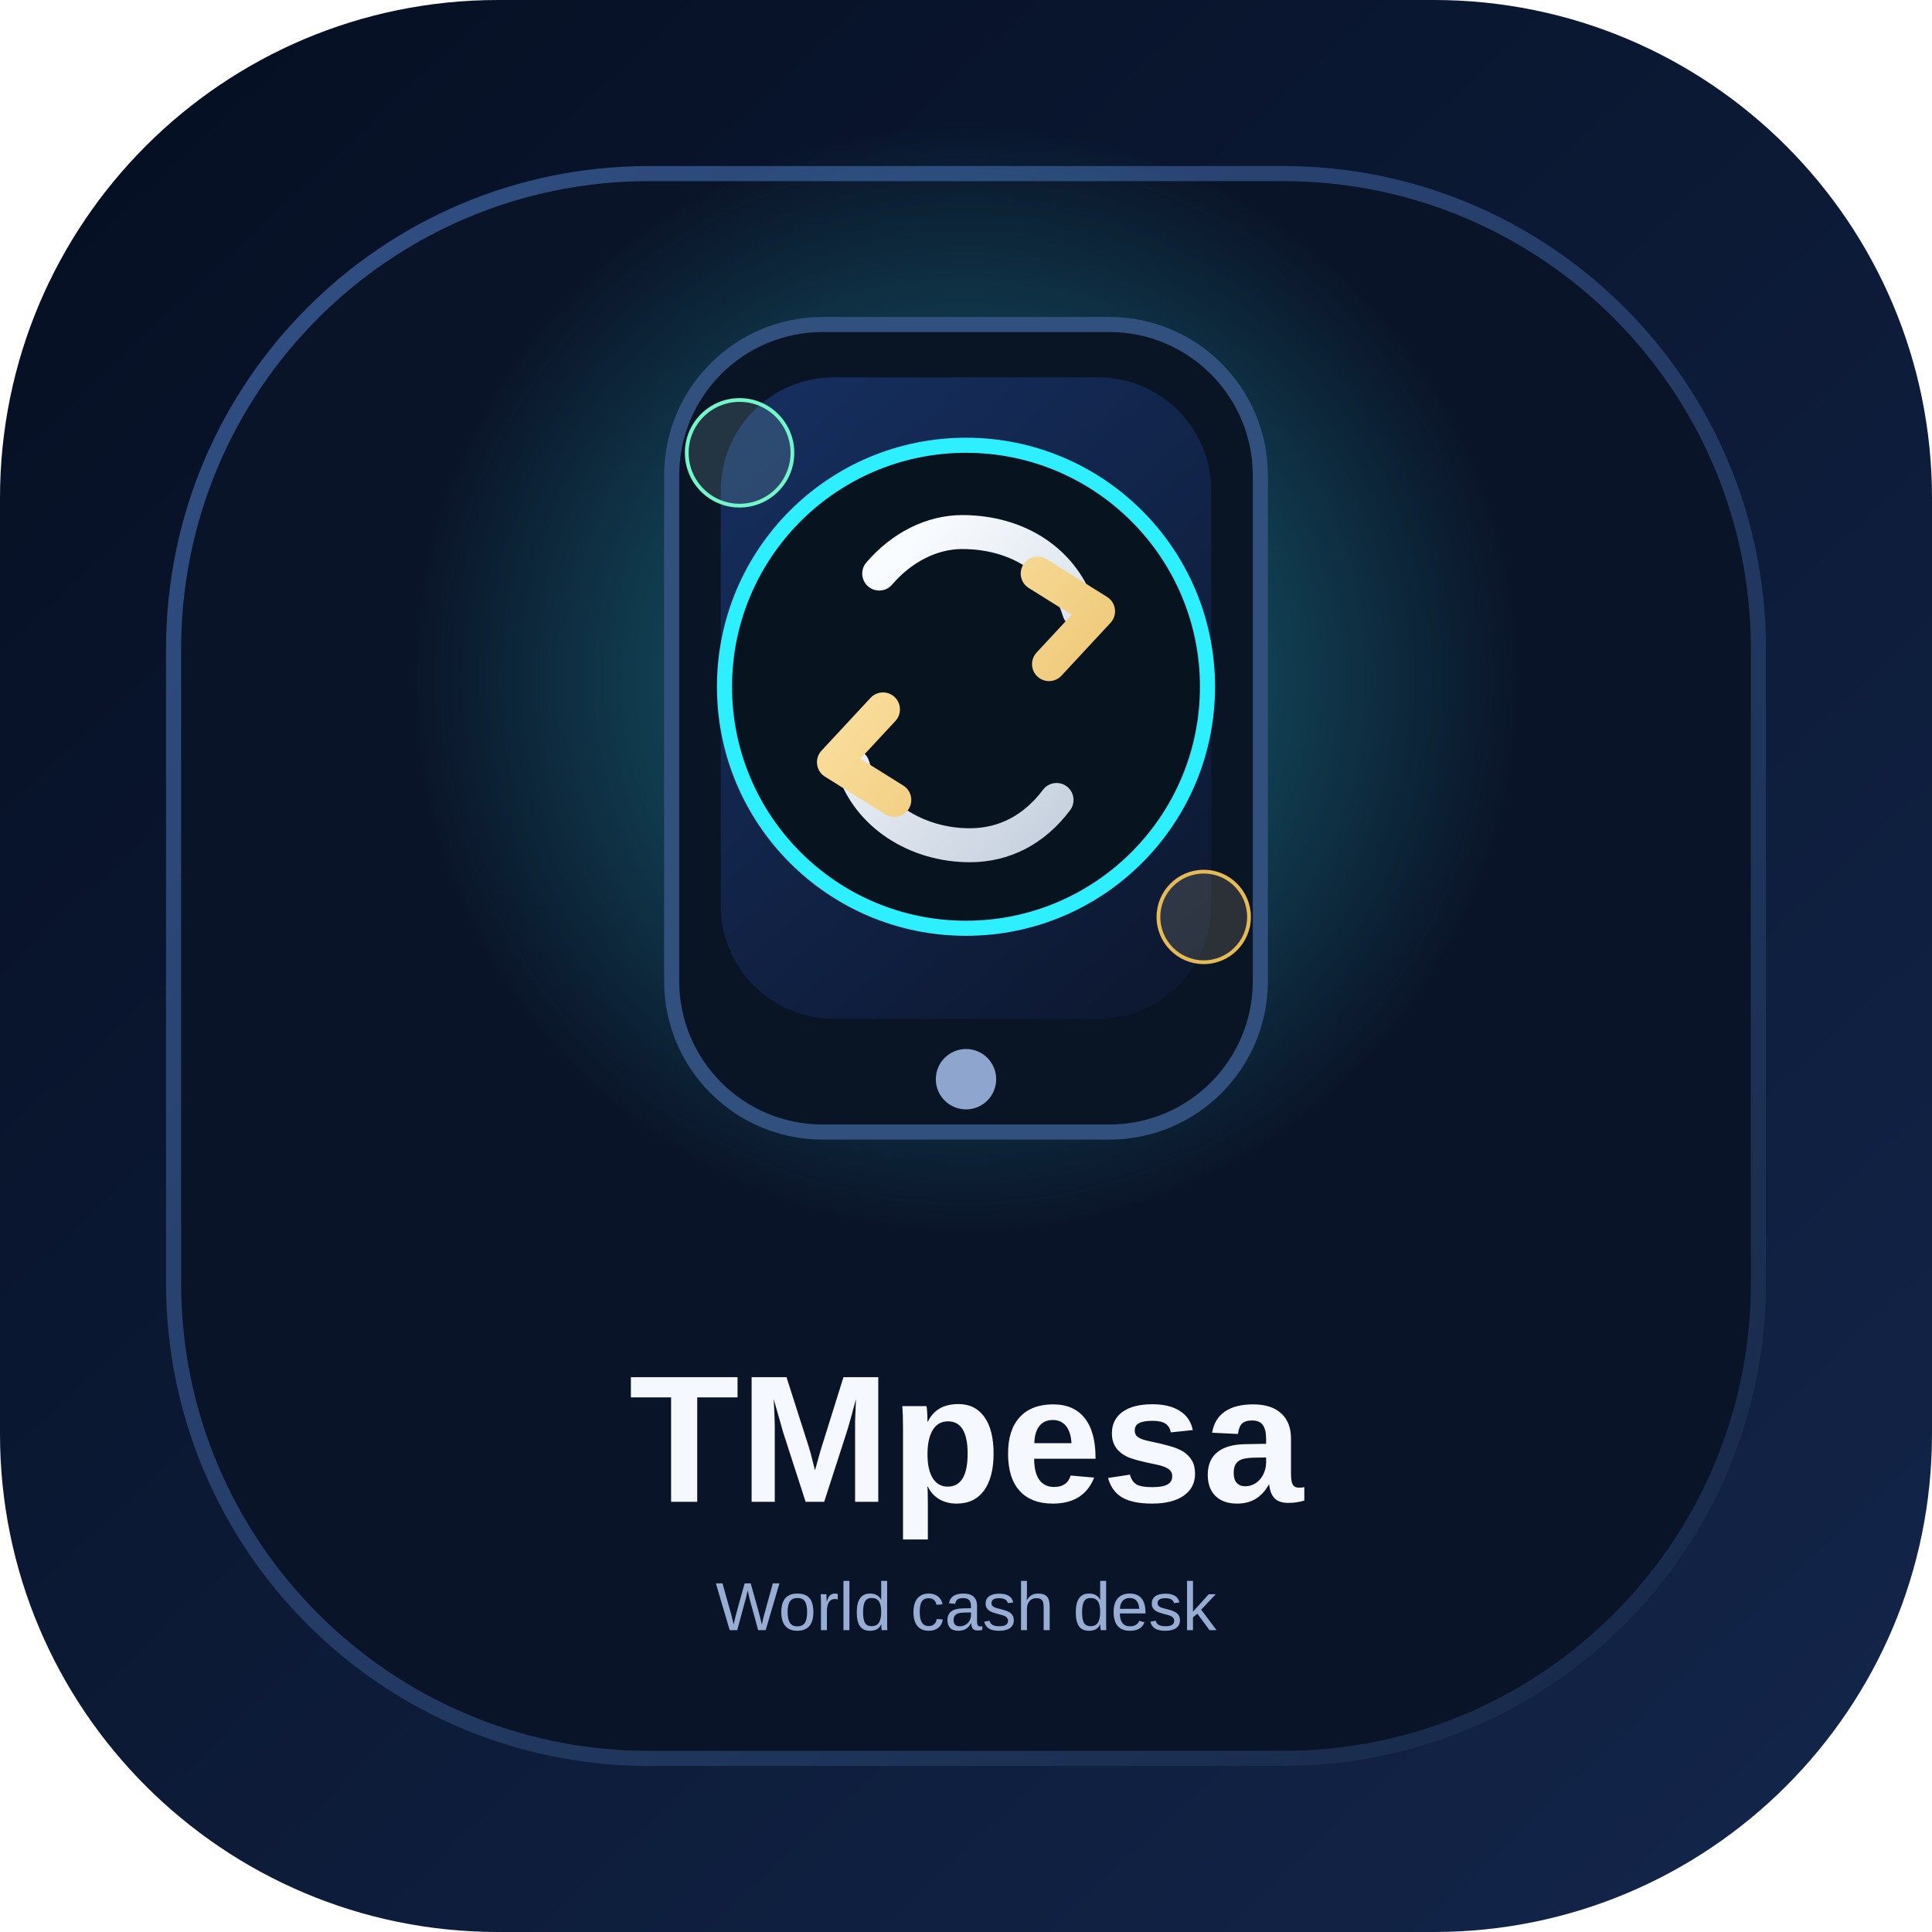
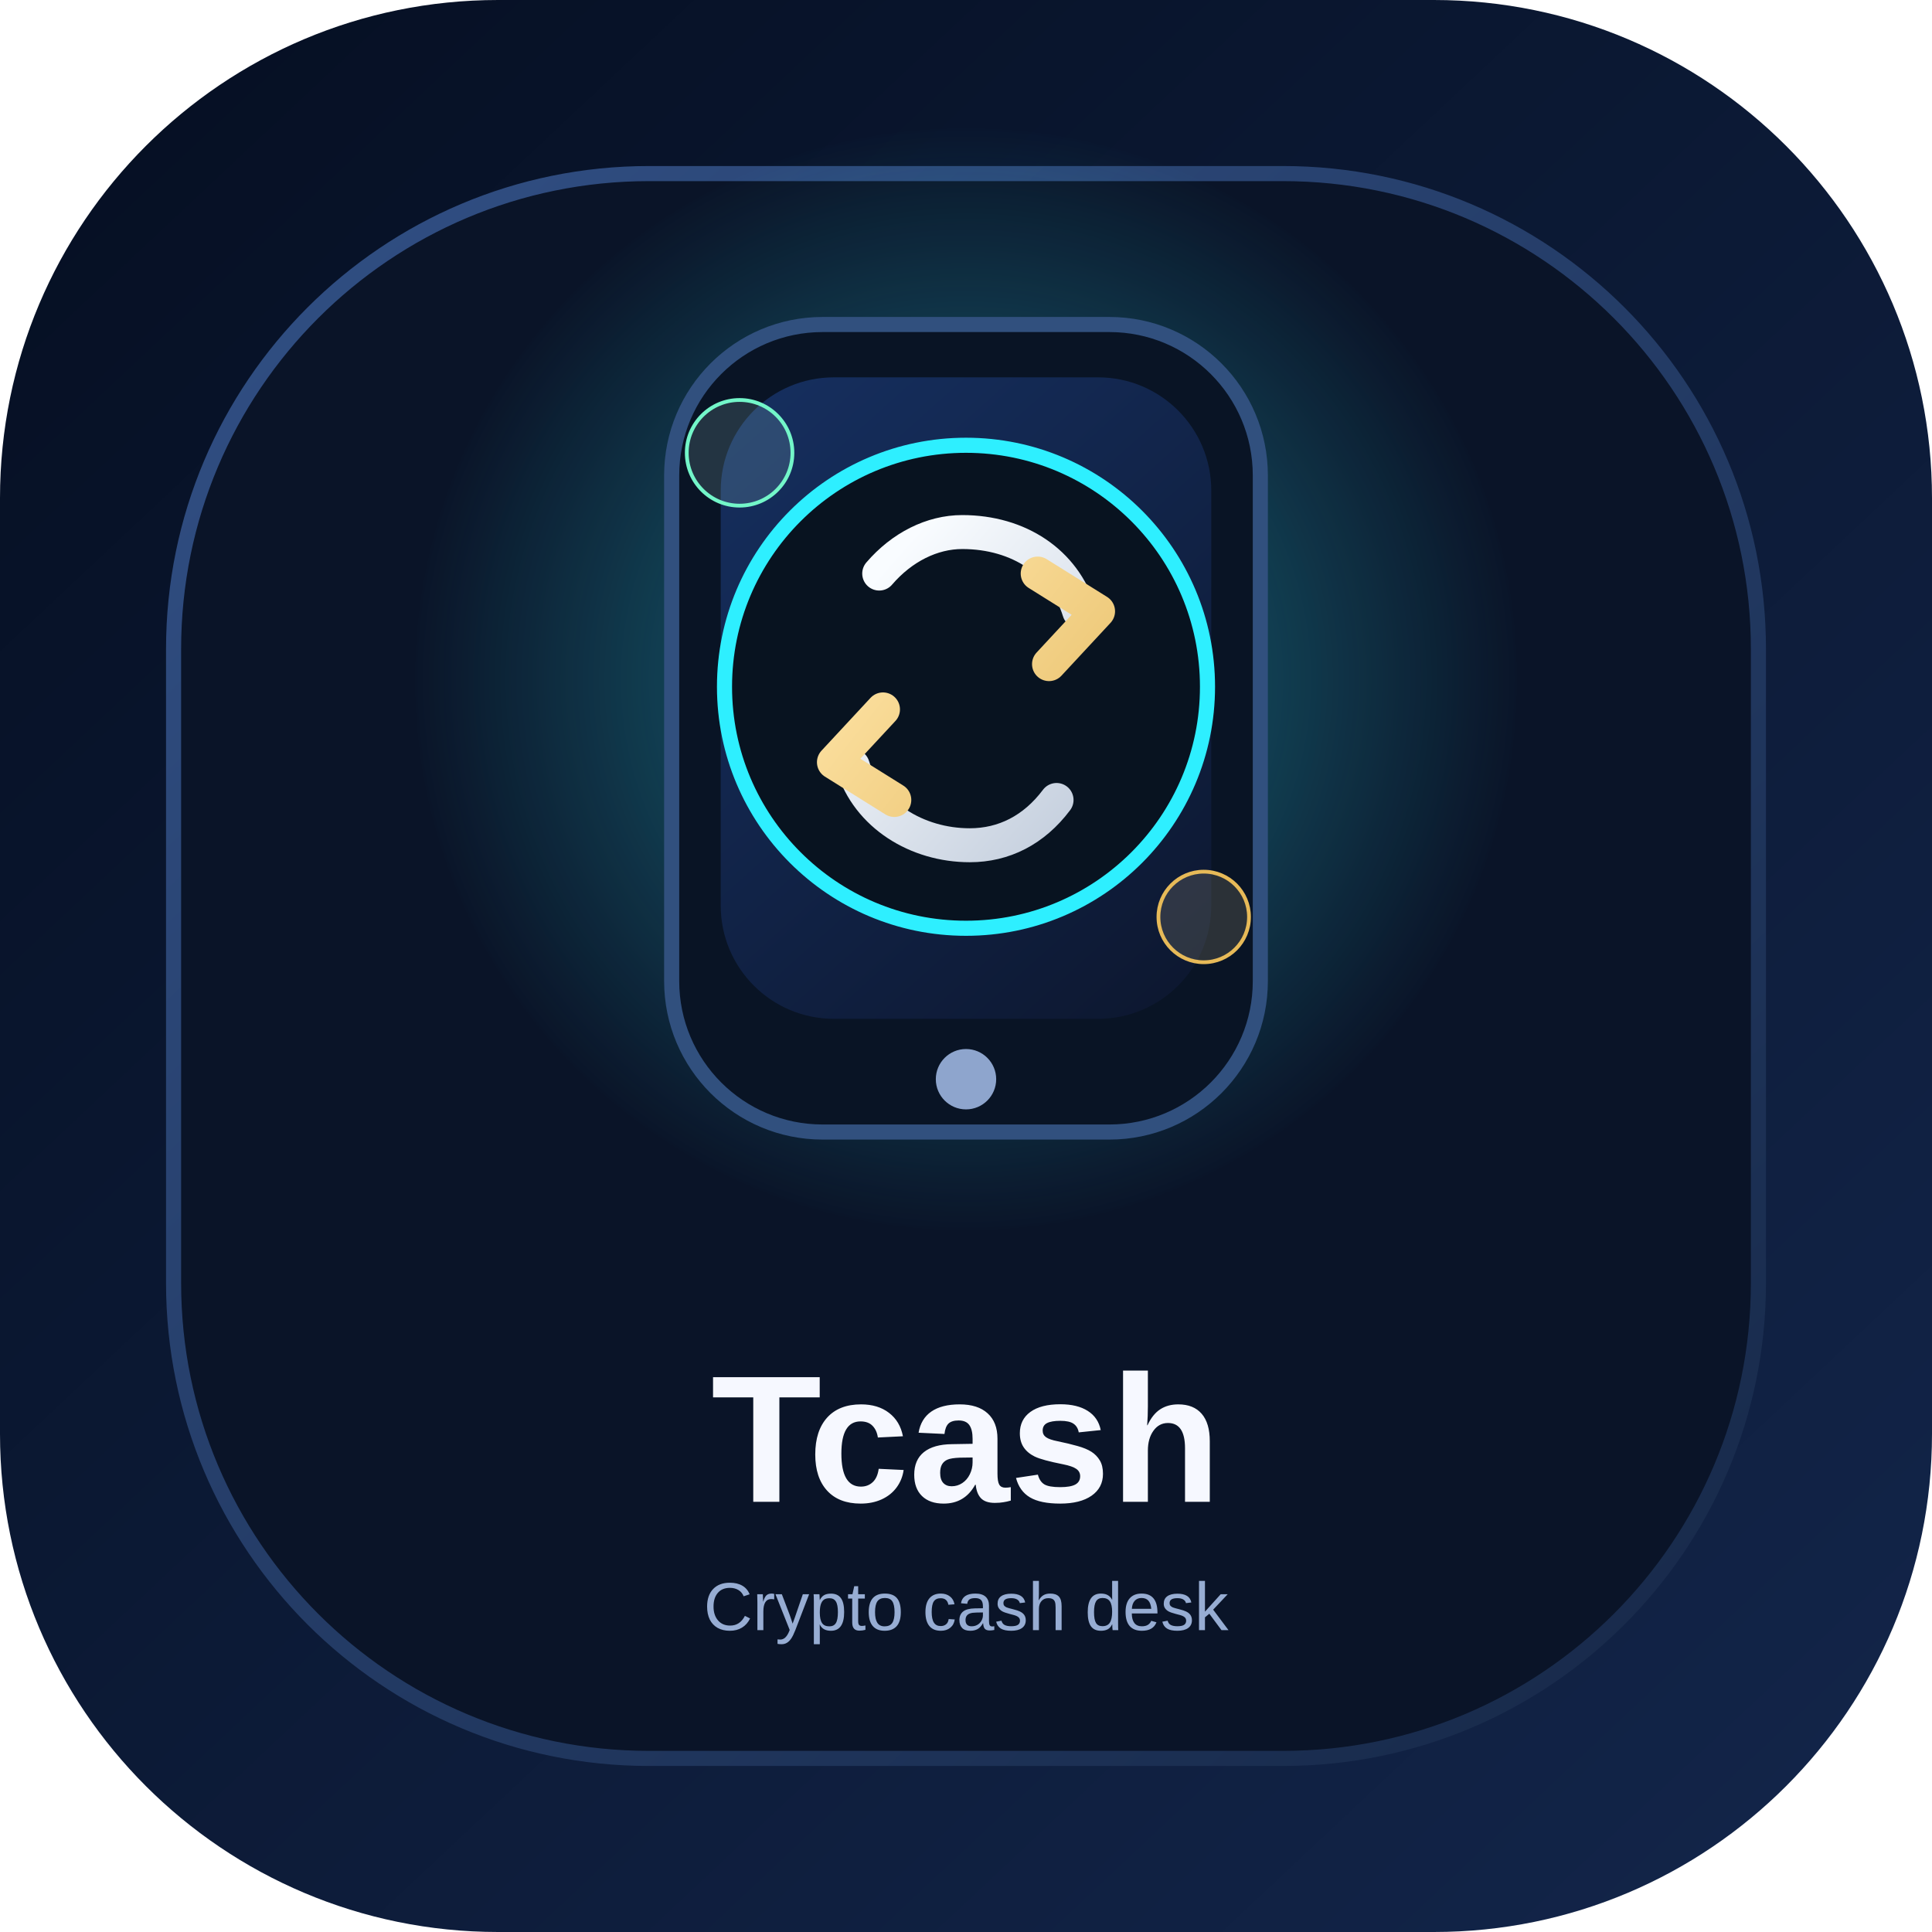
<svg xmlns="http://www.w3.org/2000/svg" width="512" height="512" viewBox="0 0 512 512" fill="none">
  <defs>
    <linearGradient id="bg" x1="42" y1="26" x2="470" y2="482" gradientUnits="userSpaceOnUse">
      <stop stop-color="#061024" />
      <stop offset="1" stop-color="#122448" />
    </linearGradient>
    <linearGradient id="rim" x1="64" y1="54" x2="448" y2="458" gradientUnits="userSpaceOnUse">
      <stop stop-color="#314F84" />
      <stop offset="1" stop-color="#172949" />
    </linearGradient>
    <radialGradient id="glow" cx="0" cy="0" r="1" gradientUnits="userSpaceOnUse" gradientTransform="translate(256 180) rotate(90) scale(148)">
      <stop stop-color="#2FF1FF" stop-opacity="0.42" />
      <stop offset="1" stop-color="#2FF1FF" stop-opacity="0" />
    </radialGradient>
    <linearGradient id="screen" x1="188" y1="98" x2="324" y2="250" gradientUnits="userSpaceOnUse">
      <stop stop-color="#163061" />
      <stop offset="1" stop-color="#0D1831" />
    </linearGradient>
    <linearGradient id="gold" x1="202" y1="188" x2="318" y2="280" gradientUnits="userSpaceOnUse">
      <stop stop-color="#FFE5A8" />
      <stop offset="1" stop-color="#D6A33B" />
    </linearGradient>
    <linearGradient id="silver" x1="210" y1="178" x2="314" y2="270" gradientUnits="userSpaceOnUse">
      <stop stop-color="#F9FCFF" />
      <stop offset="1" stop-color="#A3B2C8" />
    </linearGradient>
  </defs>
  <rect width="512" height="512" rx="132" fill="url(#bg)" />
  <rect x="46" y="46" width="420" height="420" rx="126" fill="#0A1428" stroke="url(#rim)" stroke-width="4" />
  <circle cx="256" cy="180" r="146" fill="url(#glow)" />
  <rect x="178" y="86" width="156" height="214" rx="40" fill="#091425" stroke="#31507E" stroke-width="4" />
  <rect x="191" y="100" width="130" height="170" rx="30" fill="url(#screen)" />
  <circle cx="256" cy="286" r="8" fill="#8EA5CD" />
  <circle cx="256" cy="182" r="64" fill="#081320" stroke="#2EEFFF" stroke-width="4" />
  <path d="M233 152C239 145 247 141 255 141C270 141 282 149 286 162" stroke="url(#silver)" stroke-width="9" stroke-linecap="round" />
  <path d="M275 152L291 162L278 176" stroke="url(#gold)" stroke-width="9" stroke-linecap="round" stroke-linejoin="round" />
  <path d="M280 212C274 220 266 224 257 224C243 224 230 216 226 203" stroke="url(#silver)" stroke-width="9" stroke-linecap="round" />
  <path d="M237 212L221 202L234 188" stroke="url(#gold)" stroke-width="9" stroke-linecap="round" stroke-linejoin="round" />
  <circle cx="196" cy="120" r="14" fill="#C6FFF2" fill-opacity="0.14" stroke="#73F6C9" />
  <circle cx="319" cy="243" r="12" fill="#FFE4A5" fill-opacity="0.14" stroke="#E7BA58" />
-   <text x="256" y="398" fill="#F6F8FF" font-family="Segoe UI, Arial, sans-serif" font-size="48" font-weight="700" text-anchor="middle">TMpesa</text>
-   <text x="256" y="432" fill="#97ADD3" font-family="Segoe UI, Arial, sans-serif" font-size="18" text-anchor="middle">World cash desk</text>
+   <text x="256" y="398" fill="#F6F8FF" font-family="Segoe UI, Arial, sans-serif" font-size="48" font-weight="700" text-anchor="middle">Tcash</text>
+   <text x="256" y="432" fill="#97ADD3" font-family="Segoe UI, Arial, sans-serif" font-size="18" text-anchor="middle">Crypto cash desk</text>
</svg>
